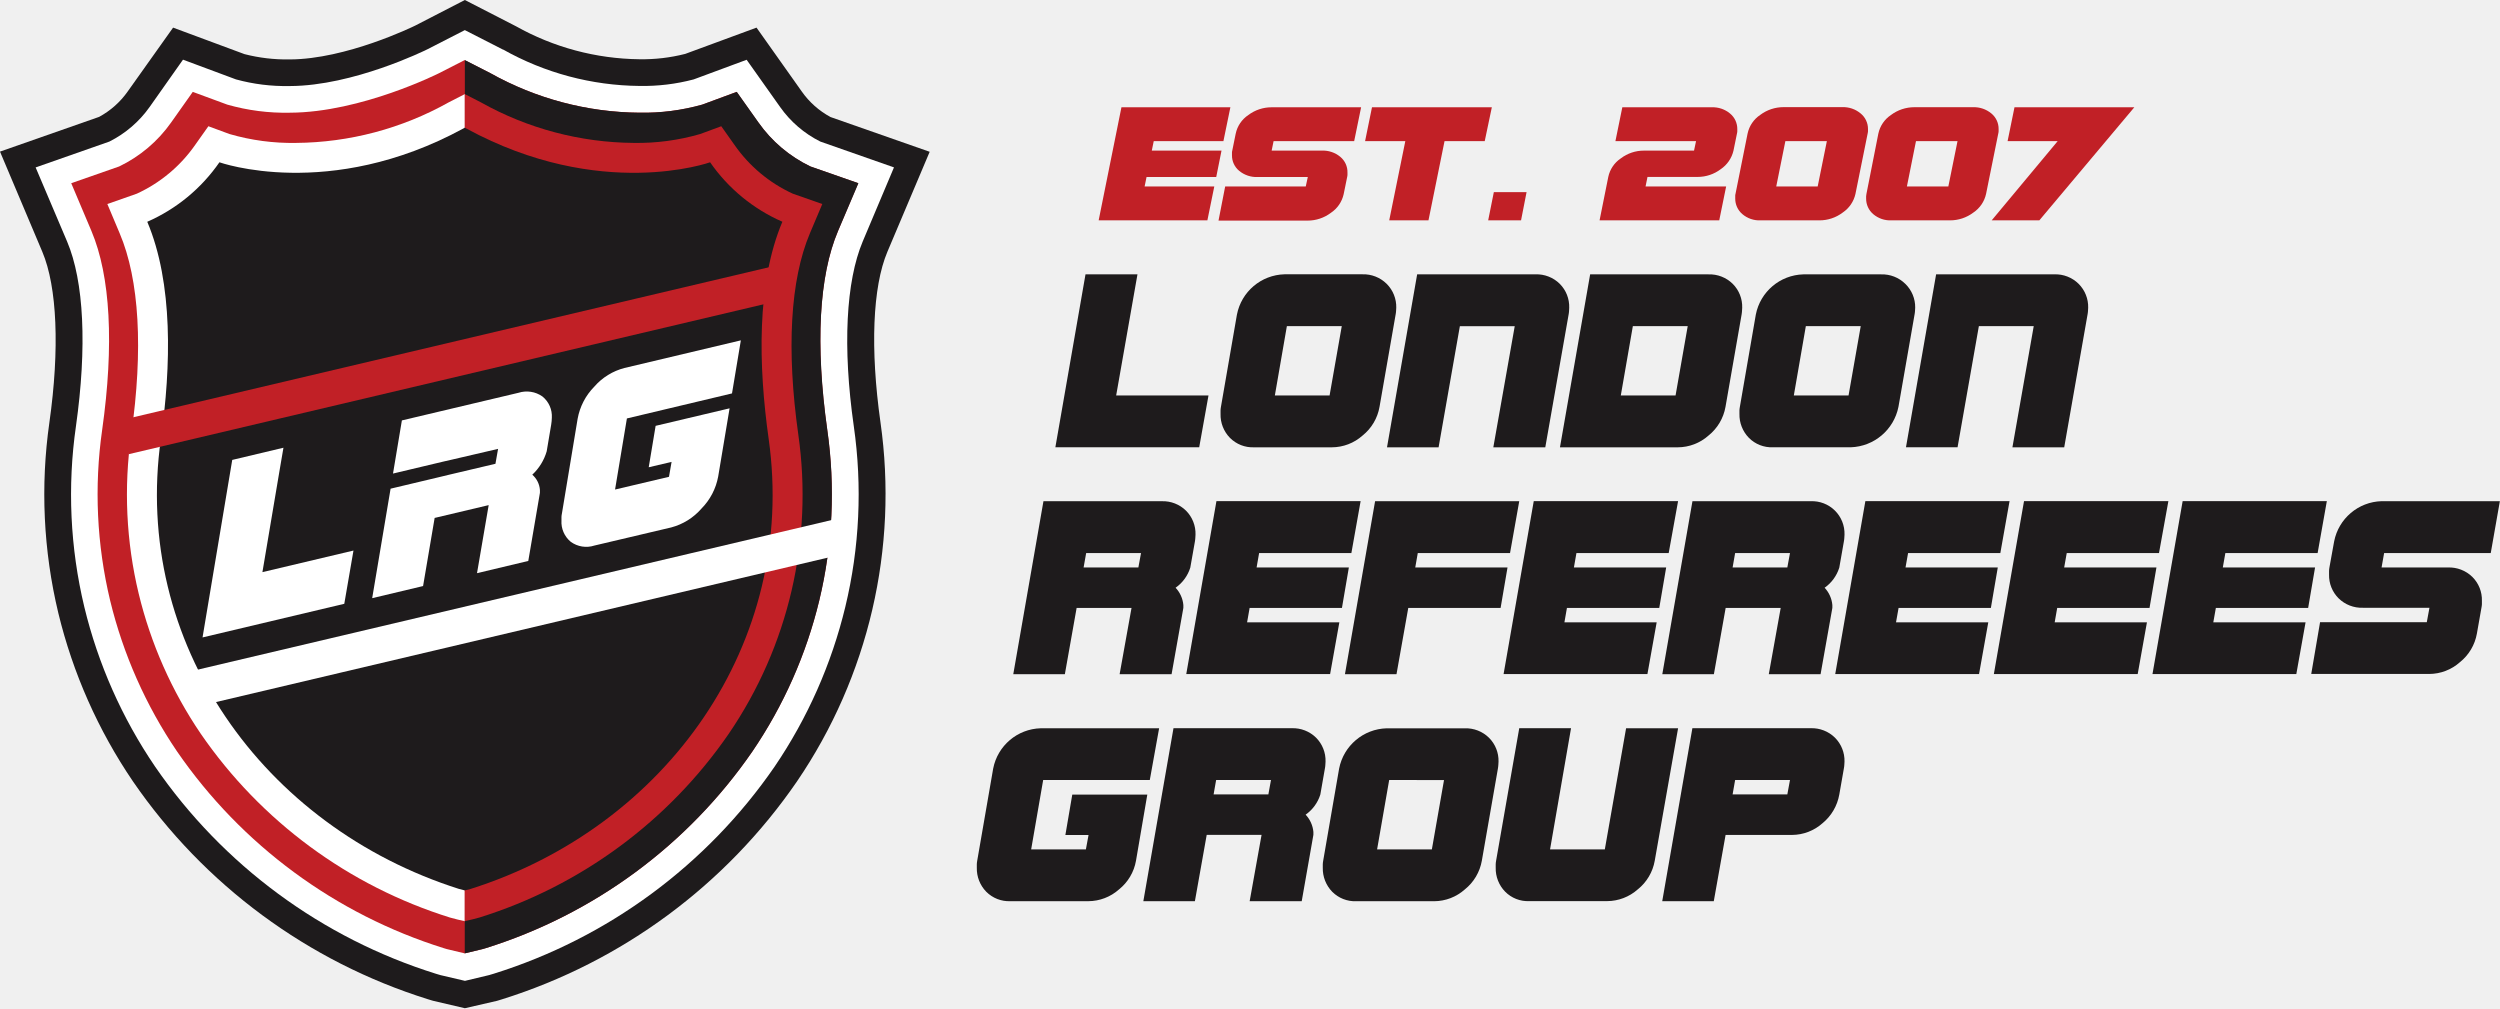
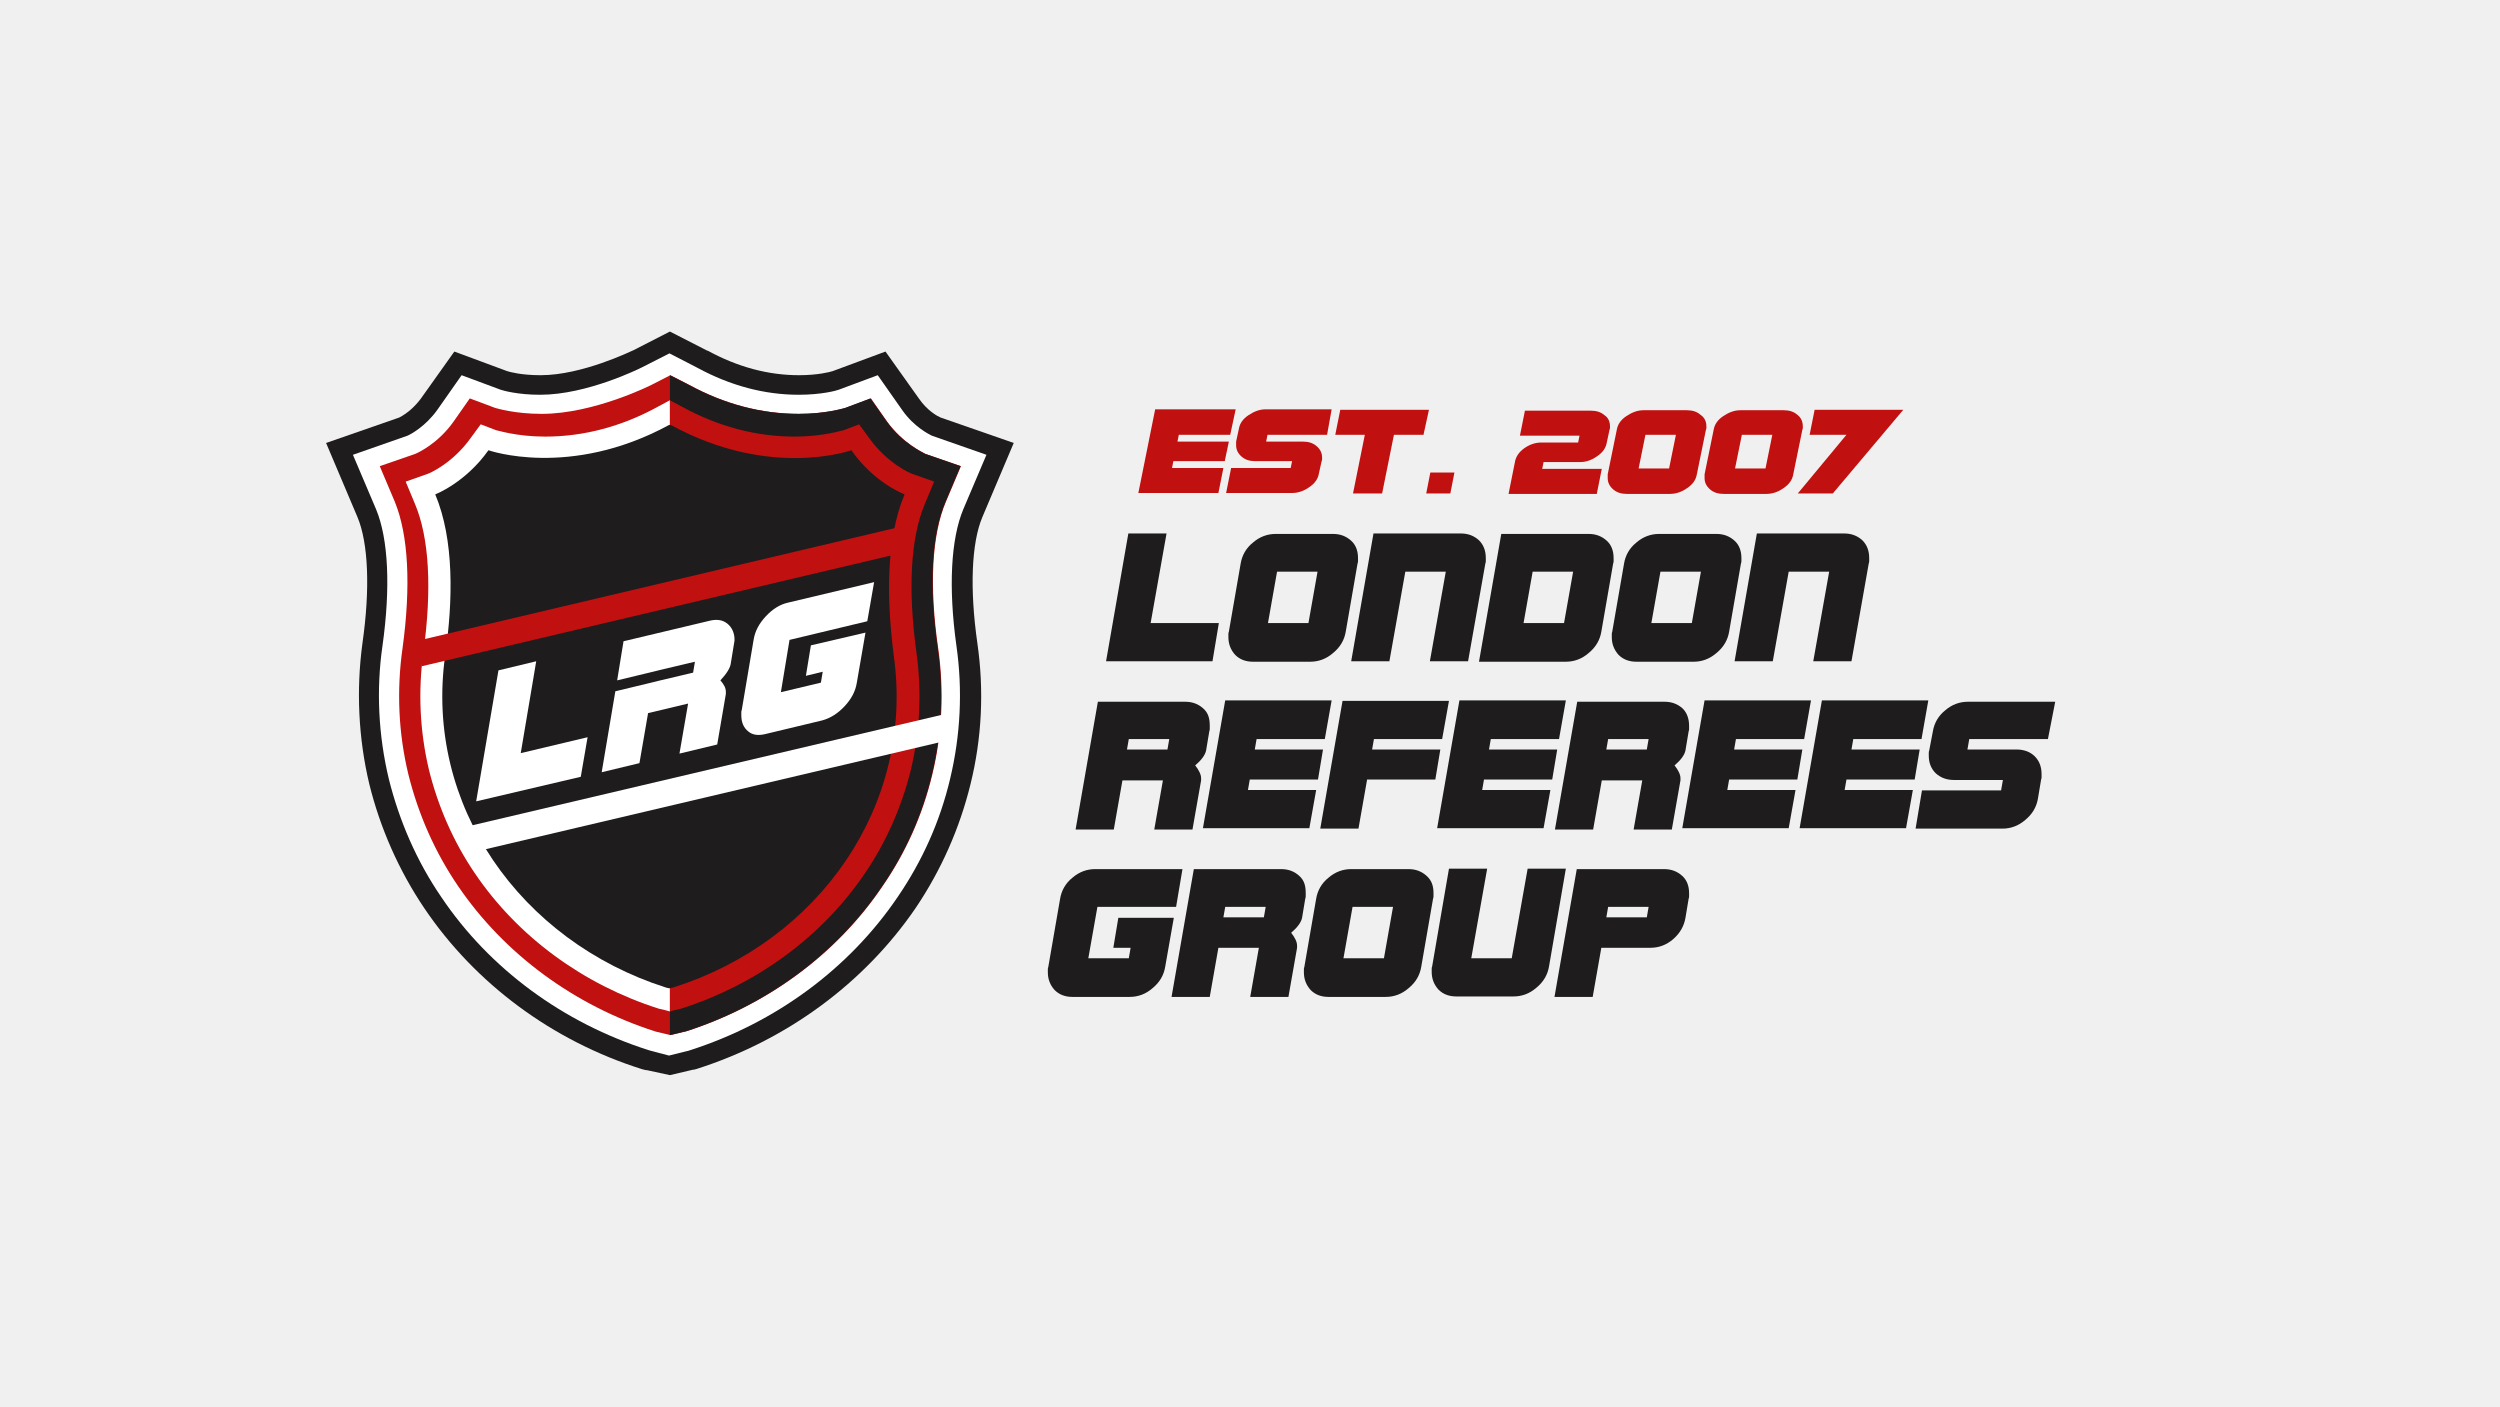
- <svg xmlns="http://www.w3.org/2000/svg" id="Layer_1" data-name="Layer 1" viewBox="0 0 724.04 292.04">
-   <defs>
-     <style>.cls-1{fill:#1e1b1c;}.cls-2{fill:#fff;}.cls-3{fill:#c12026;}</style>
-   </defs>
-   <g id="Group_40" data-name="Group 40">
-     <g id="Layer_2" data-name="Layer 2">
-       <g id="newlogo">
-         <path id="Path_339" data-name="Path 339" class="cls-1" d="M125.54,289.87l-.27-.07-1.36-.41a162.51,162.51,0,0,1-85.42-63.11,149.14,149.14,0,0,1-21.6-48.73,147.41,147.41,0,0,1-2.58-55.24c3-21.23,2.24-39.23-2.05-49.38L0,43.91,28.71,33.85A24.21,24.21,0,0,0,37,26.47L50.13,8l20.69,7.68a49.12,49.12,0,0,0,12.94,1.53H84c16.21-.07,35.42-9.38,36.32-9.83L134.63,0l14.56,7.48.18.09a74.8,74.8,0,0,0,35.82,9.59,50.22,50.22,0,0,0,13.26-1.55L219.1,8l13.12,18.52a24.18,24.18,0,0,0,8.32,7.38l28.71,10.06L257,72.93c-4.29,10.15-5,28.15-2,49.38a147.76,147.76,0,0,1-24.18,104,162.55,162.55,0,0,1-85.44,63.11l-1.34.41-.28.07L134.63,292Z" />
-         <path id="Path_340" data-name="Path 340" class="cls-2" d="M127.49,282.39l-.15-.05-1.08-.32A154.79,154.79,0,0,1,44.9,222a141.12,141.12,0,0,1-20.48-46.21A139.49,139.49,0,0,1,22,123.41c3.23-22.91,2.33-41.92-2.57-53.47L10.32,48.49,31.68,41A31.68,31.68,0,0,0,43.32,31L53,17.28,68.36,23a54.49,54.49,0,0,0,15.4,1.92H84c18.32-.06,39.08-10.3,39.77-10.64l10.85-5.56,11,5.62.08,0A82,82,0,0,0,185.2,24.89,57.23,57.23,0,0,0,200.89,23l15.35-5.69L225.94,31a31.42,31.42,0,0,0,11.64,10l21.33,7.48-9.05,21.45C245,81.48,244,100.5,247.27,123.41a139.07,139.07,0,0,1-2.45,52.33A141.37,141.37,0,0,1,224.36,222,154.88,154.88,0,0,1,143,282l-1.08.32-.13.05-7.13,1.7Z" />
-         <path id="Path_341" data-name="Path 341" class="cls-3" d="M142,21.18a89.9,89.9,0,0,0,43.19,11.46,63.11,63.11,0,0,0,18.19-2.34l9.95-3.69,6.27,8.84a39.11,39.11,0,0,0,15.07,12.76l13.88,4.85-5.86,13.86c-5.52,13-6.58,32.93-3.11,57.57a131.26,131.26,0,0,1-2.32,49.44,133.39,133.39,0,0,1-19.36,43.69,147.17,147.17,0,0,1-77.3,57l-.82.24-5.2,1.25-5.21-1.25-.8-.24a147.17,147.17,0,0,1-77.3-57A134.12,134.12,0,0,1,31.9,173.93a132.1,132.1,0,0,1-2.31-49.44c3.48-24.64,2.4-44.55-3.1-57.57L20.63,53.06l13.88-4.85A39.2,39.2,0,0,0,49.58,35.45l6.25-8.84,10,3.69A61.22,61.22,0,0,0,84,32.64c20.67-.08,43.23-11.48,43.23-11.48l7.33-3.75Z" />
-         <path id="Path_342" data-name="Path 342" class="cls-1" d="M134.63,17.4,142,21.18A89.9,89.9,0,0,0,185.2,32.64a63.11,63.11,0,0,0,18.19-2.34l10-3.69,6.27,8.84a39.11,39.11,0,0,0,15.07,12.76l13.88,4.85L242.7,66.92c-5.51,13-6.57,32.93-3.1,57.57a131.47,131.47,0,0,1-2.33,49.44,133.39,133.39,0,0,1-19.36,43.69,147.17,147.17,0,0,1-77.3,57l-.82.24-5.19,1.25Z" />
-         <path id="Path_343" data-name="Path 343" class="cls-2" d="M134.62,27.25h0l-4.72,2.42A91.9,91.9,0,0,1,85.72,41.39a64.92,64.92,0,0,1-19.25-2.57l-6.12-2.26L56.5,42A41.9,41.9,0,0,1,39.63,56.09l-8.54,3,3.58,8.51C40.36,81,41.52,101.2,38,125.9a122.47,122.47,0,0,0,2.16,46,124,124,0,0,0,18,40.63,137.26,137.26,0,0,0,72.14,53.2c.71.21,1.51.41,2.29.6l2,.45h.09Z" />
-         <path id="Path_344" data-name="Path 344" class="cls-3" d="M134.62,27.25h0l4.7,2.42a92,92,0,0,0,44.21,11.72,65.19,65.19,0,0,0,19.24-2.57l6.12-2.26L212.74,42A41.8,41.8,0,0,0,229.6,56.09l8.55,3-3.6,8.51c-5.66,13.43-6.83,33.61-3.34,58.31a122.84,122.84,0,0,1-20.15,86.6,137.37,137.37,0,0,1-72.14,53.2c-.71.21-1.51.41-2.28.6l-2,.45h-.08Z" />
-         <path id="Path_345" data-name="Path 345" class="cls-1" d="M226.59,64.22A49.64,49.64,0,0,1,205.66,47s-31.73,11.36-70.57-9.76l-.47-.26-.48.26C95.3,58.35,63.55,47,63.55,47a49.64,49.64,0,0,1-20.9,17.23C50.17,82,49.57,106,46.59,127.13c-8.32,59,29.55,112.27,86.35,130.32.49.15,1.33.34,1.68.43l1.68-.43c56.81-18,94.64-71.33,86.32-130.32C219.65,106,219.07,82,226.59,64.22Z" />
-         <path id="Path_346" data-name="Path 346" class="cls-2" d="M212,113.94l-30.44,7.25-3.43,20.59,15.62-3.69.75-4.32-6.62,1.56,2-12,21.42-5.07L208,138a17.77,17.77,0,0,1-4.85,9.3,17.58,17.58,0,0,1-8.74,5.45L172.15,158a7.63,7.63,0,0,1-6.86-1.09,7.44,7.44,0,0,1-2.68-6.19c0-.33,0-.67,0-1a5.7,5.7,0,0,1,.13-1l4.55-27.43A17.71,17.71,0,0,1,172.1,112a17.3,17.3,0,0,1,8.78-5.43l33.68-8Z" />
-         <path id="Path_347" data-name="Path 347" class="cls-2" d="M157.09,114.82a7.89,7.89,0,0,0-6.94-1.06l-33.76,8-2.57,15.39,14.76-3.51,2.15-.49L144.25,130l-.76,4.32-13.56,3.2-2.06.5-14.75,3.51-5.33,31.71,14.74-3.51L125.88,150l15.65-3.71L138.15,166,153,162.46l3.37-19.73v-.83a6.48,6.48,0,0,0-2.21-4.42,15,15,0,0,0,4.17-6.76l1.3-7.72a8.45,8.45,0,0,0,.13-1c0-.34.06-.64.06-1A7.36,7.36,0,0,0,157.09,114.82Z" />
-         <path id="Path_348" data-name="Path 348" class="cls-2" d="M76,165.7l5-29.64,1.09-6.39L67.26,133.2l-8.6,51.41,41.05-9.74,2.66-15.42Z" />
+ <svg xmlns="http://www.w3.org/2000/svg" version="1.1" id="Layer_1" x="0px" y="0px" viewBox="0 0 549.7 309.2" style="enable-background:new 0 0 549.7 309.2;" xml:space="preserve">
+   <style type="text/css">
+ 	.st0{fill:#1E1C1C;}
+ 	.st1{fill:#FFFFFF;}
+ 	.st2{fill:#C11010;}
+ 	.st3{display:none;fill:#C11010;}
+ 	.st4{display:none;fill:#FFFFFF;}
+ 	.st5{display:none;}
+ 	.st6{display:inline;fill:#C11010;}
+ 	.st7{display:inline;fill:#FFFFFF;}
+ </style>
+   <g id="Layer_2_4_">
+     <g id="newlogo_6_">
+       <path class="st0" d="M142.2,235.3H142l-0.8-0.2c-19.7-6.2-36.7-18.8-47.9-35.4c-5.6-8.3-9.7-17.6-12.1-27.3    c-2.4-10.1-2.9-20.7-1.5-31c1.7-11.9,1.3-22-1.1-27.7l-6.9-16.3l16.1-5.6c1.9-1,3.4-2.4,4.7-4.1l7.4-10.4l11.6,4.3    c0.6,0.2,3.2,0.9,7.3,0.9h0.1c9.1,0,19.9-5.3,20.4-5.5l8-4.1l8.2,4.2h0.1c6.6,3.6,13.3,5.4,20.1,5.4c4.1,0,6.8-0.7,7.4-0.9    l11.6-4.3l7.4,10.4c1.8,2.6,4,3.8,4.7,4.1l16.1,5.6l-6.9,16.3c-2.4,5.7-2.8,15.8-1.1,27.7c1.5,10.4,1,20.9-1.5,31    c-2.4,9.8-6.5,19-12.1,27.3c-11.3,16.5-28.3,29-48,35.3l-0.7,0.2h-0.2l-5.1,1.2L142.2,235.3z" />
+       <path class="st1" d="M143.3,231.1L143.3,231.1l-0.7-0.2c-18.8-6-35-17.9-45.6-33.7c-5.4-7.9-9.2-16.7-11.5-25.9    c-2.3-9.6-2.8-19.6-1.4-29.3c1.8-12.8,1.3-23.5-1.4-30l-5.1-12l12-4.2c0.7-0.3,3.9-2,6.5-5.6l5.4-7.7l8.6,3.2    c0.6,0.2,3.8,1.1,8.6,1.1h0.1c10.3,0,21.9-5.8,22.3-6l6.1-3.1l6.2,3.2l0,0c7.2,3.9,14.7,5.9,22.2,5.9c5,0,8.3-0.9,8.8-1.1l8.6-3.2    l5.4,7.7c2.6,3.7,5.9,5.3,6.5,5.6l12,4.2l-5.1,12c-2.7,6.5-3.3,17.1-1.5,30c1.4,9.8,0.9,19.7-1.4,29.3c-2.2,9.3-6.1,18-11.5,25.9    c-10.7,15.8-26.9,27.7-45.6,33.7l-0.6,0.2h-0.1l-4,1L143.3,231.1z" />
+       <path class="st2" d="M151.5,84.6c7.9,4.3,16,6.4,24.2,6.4c5.9,0,9.8-1.2,10.2-1.3l5.6-2.1l3.5,5c3.5,4.9,8,6.9,8.5,7.2l7.8,2.7    l-3.3,7.8c-3.1,7.3-3.7,18.5-1.7,32.3c1.3,9.2,0.9,18.7-1.3,27.7c-2.1,8.8-5.8,17.1-10.9,24.5c-10.1,15-25.5,26.3-43.3,32    l-0.5,0.1l-2.9,0.7l-2.9-0.7l-0.4-0.1c-17.8-5.7-33.2-17-43.4-32c-5.1-7.5-8.7-15.7-10.9-24.5c-2.2-9.1-2.6-18.5-1.3-27.7    c1.9-13.8,1.3-25-1.7-32.3l-3.3-7.8l7.8-2.7c0.5-0.2,5-2.2,8.5-7.2l3.5-5l5.6,2.1c0.4,0.1,4.3,1.3,10.2,1.3    c11.6,0,24.2-6.4,24.2-6.4l4.1-2.1L151.5,84.6z" />
+       <path class="st0" d="M147.3,82.5l4.1,2.1c7.9,4.3,16,6.4,24.2,6.4c5.9,0,9.8-1.2,10.2-1.3l5.6-2.1l3.5,5c3.5,4.9,8,6.9,8.5,7.2    l7.8,2.7l-3.3,7.8c-3.1,7.3-3.7,18.5-1.7,32.3c1.3,9.2,0.9,18.7-1.3,27.7c-2.1,8.8-5.8,17.1-10.9,24.5c-10.1,15-25.5,26.3-43.3,32    l-0.5,0.1l-2.9,0.7L147.3,82.5L147.3,82.5z" />
+       <path class="st1" d="M147.3,88L147.3,88l-2.6,1.4c-8,4.4-16.4,6.6-24.8,6.6c-6.4,0-10.5-1.4-10.8-1.4l-3.4-1.3l-2.2,3    c-4,5.6-9.1,7.8-9.5,7.9l-4.8,1.7l2,4.8c3.2,7.5,3.8,18.8,1.9,32.7c-1.2,8.6-0.8,17.3,1.2,25.8c2,8.1,5.4,15.9,10.1,22.8    c9.4,13.9,23.8,24.5,40.5,29.8c0.4,0.1,0.8,0.2,1.3,0.3l1.1,0.3l0,0V88z" />
+       <path class="st2" d="M147.3,88L147.3,88l2.6,1.4c8,4.4,16.4,6.6,24.8,6.6c6.4,0,10.5-1.4,10.8-1.4l3.4-1.3l2.2,3    c4,5.6,9.1,7.8,9.5,7.9l4.8,1.7l-2,4.8c-3.2,7.5-3.8,18.8-1.9,32.7c1.2,8.6,0.8,17.3-1.2,25.8c-2,8.1-5.4,15.9-10.1,22.8    c-9.4,13.9-23.8,24.5-40.5,29.8c-0.4,0.1-0.8,0.2-1.3,0.3l-1.1,0.3l0,0V88z" />
+       <path class="st0" d="M198.9,108.7c0,0-6.6-2.4-11.7-9.7c0,0-17.8,6.4-39.6-5.5l-0.3-0.1l-0.3,0.1c-21.8,11.8-39.6,5.5-39.6,5.5    c-5.1,7.2-11.7,9.7-11.7,9.7c4.2,10,3.9,23.4,2.2,35.3c-4.7,33.1,16.6,62.9,48.4,73.1c0.3,0.1,0.7,0.2,0.9,0.2l0.9-0.2    c31.9-10.1,53.1-40,48.4-73.1C195,132.1,194.7,118.7,198.9,108.7z" />
+       <path class="st1" d="M190.7,136.6l-17.1,4.1l-1.9,11.5l8.8-2.1l0.4-2.4l-3.7,0.9l1.1-6.7l12-2.8l-1.9,11c-0.3,1.9-1.2,3.6-2.7,5.2    c-1.5,1.6-3.1,2.6-4.9,3.1l-12.5,3c-1.6,0.4-2.9,0.2-3.8-0.6c-1-0.8-1.5-2-1.5-3.5c0-0.2,0-0.4,0-0.6c0-0.2,0-0.4,0.1-0.6    l2.6-15.4c0.3-1.9,1.2-3.6,2.7-5.2c1.5-1.6,3.1-2.6,4.9-3l18.9-4.5L190.7,136.6z" />
+       <path class="st1" d="M159.9,137.1c-1-0.8-2.3-1-3.9-0.6l-18.9,4.5l-1.4,8.6l8.3-2l1.2-0.3l7.6-1.8l-0.4,2.4l-7.6,1.8l-1.2,0.3    l-8.3,2l-3,17.8l8.3-2l1.9-11l8.8-2.1l-1.9,11l8.3-2l1.9-11.1v-0.5c0-0.8-0.4-1.6-1.2-2.5c1.4-1.5,2.2-2.8,2.3-3.8l0.7-4.3    c0-0.2,0.1-0.4,0.1-0.6s0-0.4,0-0.6C161.4,139,160.9,137.9,159.9,137.1z" />
+       <polygon class="st1" points="114.5,165.6 117.3,149 117.9,145.4 109.6,147.4 104.7,176.2 127.7,170.8 129.2,162.1   " />
+     </g>
+     <g id="Layer_4_3_">
+       <polygon class="st2" points="199.9,121.2 92.7,146.5 92.6,140.7 199.8,115.4   " />
+       <polygon class="st3" points="199.9,117.8 92.7,143.1 92.6,134.5 199.8,109.3   " />
+       <polygon class="st4" points="209.2,164.9 103.9,189.8 102,181.5 209.1,156.2   " />
+       <polygon class="st1" points="209.2,162.6 103.9,187.4 102,181.9 209.1,156.7   " />
+       <g class="st5">
+         <path class="st6" d="M113.6,185l-3.3,0.8l0.6-4.7l1.2-0.3l-0.4,3.3l2.1-0.5L113.6,185z" />
+         <path class="st6" d="M118.1,180.3L118.1,180.3c0,0.1,0,0.1,0,0.2l-0.3,2.5c0,0.3-0.2,0.6-0.4,0.8c-0.2,0.2-0.4,0.4-0.7,0.5     l-1.8,0.4c-0.2,0.1-0.4,0-0.6-0.1c-0.1-0.2-0.2-0.4-0.2-0.6v-0.1v-0.1l0.3-2.5c0-0.3,0.2-0.6,0.4-0.8c0.2-0.2,0.4-0.4,0.7-0.5     l1.8-0.4c0.2-0.1,0.4,0,0.6,0.1C118.1,179.9,118.2,180.1,118.1,180.3z M115.6,181.4l-0.3,1.9l1.3-0.3l0.3-1.9L115.6,181.4z" />
+         <path class="st6" d="M122.2,179.3L122.2,179.3c0,0.1,0,0.2,0,0.2l-0.5,3.6l-1.2,0.3l0.5-3.3l-1.3,0.3l-0.4,3.3L118,184l0.6-4.7     l2.7-0.6c0.2-0.1,0.4,0,0.6,0.1C122.1,178.9,122.2,179.1,122.2,179.3z" />
+         <path class="st6" d="M126.2,178.4C126.2,178.4,126.2,178.5,126.2,178.4v0.2l-0.4,2.5c0,0.3-0.2,0.6-0.4,0.8     c-0.2,0.2-0.4,0.4-0.7,0.5L122,183l0.6-4.7l2.7-0.6c0.2-0.1,0.4,0,0.6,0.1C126.1,178,126.2,178.2,126.2,178.4z M123.7,179.5     l-0.3,1.9l1.3-0.3l0.3-1.9L123.7,179.5z" />
+         <path class="st6" d="M130.2,177.4L130.2,177.4c0,0.1,0,0.2,0,0.2l-0.3,2.5c0,0.3-0.2,0.6-0.4,0.8s-0.4,0.4-0.7,0.5l-1.8,0.4     c-0.2,0.1-0.4,0-0.6-0.1c-0.1-0.2-0.2-0.4-0.2-0.6V181v-0.1l0.3-2.5c0-0.3,0.2-0.6,0.4-0.8c0.2-0.2,0.4-0.4,0.7-0.5l1.8-0.4     c0.2-0.1,0.4,0,0.6,0.1C130.2,177,130.3,177.2,130.2,177.4z M127.7,178.5l-0.3,1.9l1.3-0.3l0.3-1.9L127.7,178.5z" />
+         <path class="st6" d="M134.3,176.5L134.3,176.5c0,0.1,0,0.2,0,0.2l-0.5,3.6l-1.2,0.3l0.4-3.3l-1.3,0.3l-0.5,3.3l-1.2,0.3l0.6-4.7     l2.7-0.6c0.2-0.1,0.4,0,0.6,0.1C134.2,176.1,134.3,176.3,134.3,176.5z" />
+         <path class="st6" d="M140.7,175L140.7,175c0,0.1,0,0.2,0,0.2l-0.1,0.7c0,0.2-0.1,0.4-0.3,0.6c0.1,0.1,0.2,0.3,0.2,0.4v0.1     l-0.2,1.8l-1.2,0.3l0.3-1.8l-1.3,0.3l-0.2,1.8l-1.2,0.3l0.6-4.7l2.7-0.6c0.2-0.1,0.4,0,0.6,0.1     C140.6,174.6,140.7,174.8,140.7,175z M138.2,176.1l-0.1,0.4l1.3-0.3v-0.4L138.2,176.1z" />
+         <path class="st6" d="M144.3,174.6l-2.1,0.5l-0.1,0.4l2.1-0.5l-0.2,1.1l-2.1,0.5v0.4l2.1-0.5l-0.2,1.4l-3.3,0.8l0.6-4.7l3.3-0.8     L144.3,174.6z" />
+         <path class="st6" d="M148,173.7l-2.1,0.5v0.4l2.1-0.5l-0.1,1.1l-2.1,0.5l-0.3,1.8l-1.2,0.3l0.6-4.7l3.3-0.8L148,173.7z" />
+         <path class="st6" d="M151.7,172.9l-2.1,0.5l-0.1,0.4l2.1-0.5l-0.1,1.1l-2.1,0.5v0.4l2.1-0.5l-0.2,1.4L148,177l0.6-4.7l3.3-0.8     L151.7,172.9z" />
+         <path class="st6" d="M155.8,171.4L155.8,171.4c0,0.1,0,0.2,0,0.2l-0.1,0.7c0,0.2-0.1,0.4-0.3,0.6c0.1,0.1,0.2,0.3,0.2,0.4v0.1     l-0.2,1.8l-1.2,0.3l0.3-1.8l-1.3,0.3l-0.2,1.8l-1.2,0.3l0.6-4.7l2.7-0.6c0.2-0.1,0.4,0,0.6,0.1     C155.8,171,155.8,171.2,155.8,171.4z M153.3,172.5v0.4l1.3-0.3v-0.4L153.3,172.5z" />
+         <path class="st6" d="M159.5,171l-2.1,0.5l-0.1,0.4l2.1-0.5l-0.1,1.1l-2.1,0.5v0.4l2.1-0.5l-0.2,1.4l-3.3,0.8l0.6-4.7l3.3-0.8     L159.5,171z" />
+         <path class="st6" d="M163.2,170.2l-2.1,0.5v0.4l2.1-0.5l-0.1,1.1l-2.1,0.5l-0.1,0.4l2.1-0.5l-0.2,1.4l-3.3,0.8l0.6-4.7l3.3-0.8     L163.2,170.2z" />
+         <path class="st6" d="M167.2,169.2l-2.4,0.6l-0.1,0.4l1.5-0.4c0.2-0.1,0.4,0,0.6,0.1c0.2,0.2,0.2,0.4,0.2,0.6v0.1v0.1l-0.1,0.7     c0,0.3-0.2,0.6-0.4,0.8s-0.4,0.4-0.7,0.5l-2.7,0.6l0.2-1.4l2.5-0.6v-0.4l-1.5,0.4c-0.2,0.1-0.4,0-0.6-0.1     c-0.2-0.1-0.2-0.4-0.2-0.6v-0.2l0.1-0.7c0-0.3,0.2-0.6,0.4-0.8s0.4-0.4,0.7-0.5l2.7-0.6L167.2,169.2z" />
+         <path class="st6" d="M173.6,167.7l-2.5,0.6l-0.3,1.9l1.3-0.3l0.1-0.4l-0.5,0.1l0.1-1.1l1.7-0.4l-0.2,1.8c0,0.3-0.2,0.6-0.4,0.8     s-0.4,0.4-0.7,0.5l-1.8,0.4c-0.2,0.1-0.4,0-0.6-0.1c-0.1-0.2-0.2-0.4-0.2-0.6v-0.1v-0.1l0.3-2.5c0-0.3,0.2-0.6,0.4-0.8     s0.4-0.4,0.7-0.5l2.7-0.6L173.6,167.7z" />
+         <path class="st6" d="M177.7,166.3L177.7,166.3c0,0.1,0,0.2,0,0.2l-0.1,0.7c0,0.2-0.1,0.4-0.3,0.6c0.1,0.1,0.2,0.3,0.2,0.4v0.1     l-0.3,1.8l-1.2,0.3l0.2-1.8l-1.3,0.3l-0.2,1.8l-1.2,0.3l0.6-4.7l2.7-0.6c0.2-0.1,0.4,0,0.6,0.1     C177.6,165.8,177.7,166,177.7,166.3z M175.2,167.3l-0.1,0.4l1.3-0.3l0.1-0.4L175.2,167.3z" />
+         <path class="st6" d="M181.8,165.3C181.8,165.3,181.7,165.4,181.8,165.3v0.2l-0.3,2.5c0,0.3-0.2,0.6-0.4,0.8s-0.4,0.4-0.7,0.5     l-1.8,0.4c-0.2,0.1-0.4,0-0.6-0.1c-0.2-0.2-0.2-0.4-0.2-0.6v0v-0.1l0.3-2.5c0.1-0.3,0.2-0.6,0.4-0.8s0.4-0.4,0.7-0.5l1.8-0.4     c0.2-0.1,0.4,0,0.6,0.1C181.7,164.9,181.8,165.1,181.8,165.3z M179.2,166.4l-0.3,1.9l1.3-0.3l0.3-1.9L179.2,166.4z" />
+         <path class="st6" d="M185.4,167c0,0.3-0.2,0.6-0.4,0.8s-0.4,0.4-0.7,0.5l-1.8,0.4c-0.2,0.1-0.4,0-0.6-0.1     c-0.1-0.2-0.2-0.4-0.2-0.6v-0.2l0.5-3.6l1.2-0.3l-0.4,3.3l1.3-0.3l0.4-3.3l1.2-0.3L185.4,167z" />
+         <path class="st6" d="M189.8,163.4L189.8,163.4c0,0.1,0,0.1,0,0.2l-0.1,0.7c0,0.3-0.2,0.6-0.4,0.8s-0.4,0.4-0.7,0.5l-1.5,0.4     l-0.2,1.8l-1.2,0.3l0.6-4.7l2.7-0.6c0.2-0.1,0.4,0,0.6,0.1C189.7,163,189.8,163.2,189.8,163.4z M187.3,164.5l-0.1,0.4l1.3-0.3     l0.1-0.4L187.3,164.5z" />
      </g>
-       <g id="Layer_4" data-name="Layer 4">
-         <path id="Path_349" data-name="Path 349" class="cls-3" d="M228.33,86.43,37.27,131.54,37.1,121.2,228.16,76.11Z" />
-         <path id="Path_352" data-name="Path 352" class="cls-2" d="M245,160.26,57.17,204.6l-3.42-9.83L244.8,149.68Z" />
+       <g class="st5">
+         <path class="st7" d="M120.4,131.1l-2,0.5v0.4l2-0.5l-0.1,1l-2,0.5l-0.1,0.4l2.1-0.5l-0.2,1.3l-3.2,0.7l0.6-4.4l3.2-0.8     L120.4,131.1z" />
+         <path class="st7" d="M124.3,130.2l-2.4,0.6v0.4l1.5-0.3c0.2-0.1,0.4,0,0.5,0.1c0.2,0.1,0.2,0.3,0.2,0.5v0.1v0.1l-0.1,0.7     c0,0.3-0.2,0.6-0.4,0.8c-0.2,0.2-0.4,0.4-0.7,0.4l-2.6,0.6l0.2-1.3l2.4-0.6v-0.4l-1.5,0.4c-0.2,0.1-0.4,0-0.5-0.1     s-0.2-0.3-0.2-0.5v-0.1v-0.1l0.1-0.7c0.1-0.3,0.2-0.6,0.4-0.8c0.2-0.2,0.4-0.4,0.7-0.4l2.6-0.6L124.3,130.2z" />
+         <path class="st7" d="M128.2,129.3l-1.2,0.3l-0.4,3.1l-1.1,0.3l0.4-3.1l-1.2,0.3l0.2-1.3l3.5-0.8L128.2,129.3z" />
+         <path class="st7" d="M130.5,131.7v-0.5l-1.1,0.3l-0.2,0.6l-1.1,0.3l1.6-4.6l1.7-0.4l0.3,4.1L130.5,131.7z M130.2,128.8l-0.5,1.5     l0.6-0.1L130.2,128.8z" />
+         <path class="st7" d="M136,127L136,127c0,0.1,0,0.1,0,0.2l-0.1,0.7c0,0.1-0.1,0.3-0.3,0.6c0.1,0.1,0.2,0.2,0.2,0.4v0.1l-0.1,0.7     c0,0.3-0.2,0.6-0.4,0.8s-0.4,0.4-0.7,0.4l-2.7,0.6l0.6-4.4l2.8-0.7c0.2-0.1,0.4,0,0.5,0.1C135.9,126.6,136,126.8,136,127z      M133.2,129.4v0.4l1.3-0.3v-0.4L133.2,129.4z M133.4,128l-0.1,0.4l1.3-0.3l0.1-0.4L133.4,128z" />
+         <path class="st7" d="M139,129.7l-3.2,0.8l0.6-4.4l1.1-0.3l-0.4,3l2.1-0.5L139,129.7z" />
+         <path class="st7" d="M140.6,129.3l-1.1,0.3l0.6-4.4l1.1-0.3L140.6,129.3z" />
+         <path class="st7" d="M144.9,125.3l-2.4,0.6v0.4l1.5-0.4c0.2-0.1,0.4,0,0.5,0.1c0.2,0.1,0.2,0.3,0.2,0.5v0.1v0.1l-0.1,0.7     c0,0.3-0.2,0.6-0.4,0.8c-0.2,0.2-0.4,0.4-0.7,0.4l-2.6,0.6l0.2-1.3l2.4-0.6l0.1-0.4l-1.5,0.4c-0.2,0.1-0.4,0-0.5-0.1     c-0.2-0.1-0.2-0.3-0.2-0.5v-0.1v-0.1l0.1-0.7c0-0.3,0.2-0.6,0.4-0.8c0.2-0.2,0.4-0.4,0.7-0.4l2.6-0.6L144.9,125.3z" />
+         <path class="st7" d="M148.4,127.5l-1.2,0.3l0.3-1.7l-1.2,0.3L146,128l-1.1,0.3l0.6-4.4l1.2-0.3l-0.3,1.7l1.2-0.3l0.2-1.7l1.1-0.3     L148.4,127.5z" />
+         <path class="st7" d="M152.4,123.6l-2,0.5l-0.1,0.4l2.1-0.5l-0.2,1l-2,0.5v0.4l2-0.5l-0.2,1.3l-3.2,0.8l0.6-4.4l3.2-0.8     L152.4,123.6z" />
+         <path class="st7" d="M156.3,122.2L156.3,122.2c0,0.1,0,0.1,0,0.2l-0.3,2.3c0,0.3-0.2,0.6-0.4,0.8c-0.2,0.2-0.4,0.4-0.7,0.4     l-2.6,0.6l0.6-4.4l2.6-0.6c0.2-0.1,0.4,0,0.5,0.1C156.3,121.8,156.3,122,156.3,122.2z M153.9,123.2l-0.3,1.7l1.2-0.3l0.3-1.7     L153.9,123.2z" />
+         <path class="st7" d="M162.5,120.7C162.5,120.7,162.5,120.8,162.5,120.7v0.2l-0.1,0.7c0,0.3-0.2,0.6-0.4,0.8     c-0.2,0.2-0.4,0.4-0.7,0.4l-1.5,0.4v0.4l2.4-0.6l-0.2,1.3l-3.5,0.8l0.2-1.7c0-0.3,0.2-0.6,0.4-0.8c0.2-0.2,0.4-0.4,0.7-0.4     l1.5-0.4l0.1-0.4L159,122l0.2-1.3l2.6-0.6c0.2-0.1,0.4,0,0.5,0.1C162.5,120.3,162.5,120.5,162.5,120.7z" />
+         <path class="st7" d="M166.4,119.8L166.4,119.8c0,0.1,0,0.1,0,0.2l-0.3,2.3c0,0.3-0.2,0.6-0.4,0.8c-0.2,0.2-0.4,0.4-0.7,0.4     l-1.7,0.4c-0.2,0.1-0.4,0-0.5-0.1s-0.2-0.3-0.2-0.5v-0.2l0.3-2.3c0-0.3,0.2-0.6,0.4-0.8c0.2-0.2,0.4-0.4,0.7-0.4l1.7-0.4     c0.2-0.1,0.4,0,0.5,0.1S166.4,119.6,166.4,119.8z M164,120.8l-0.3,1.8l1.2-0.3l0.3-1.7L164,120.8z" />
+         <path class="st7" d="M170.3,118.9L170.3,118.9c0,0.1,0,0.1,0,0.2l-0.3,2.3c0,0.3-0.2,0.6-0.4,0.8c-0.2,0.2-0.4,0.4-0.7,0.4     l-1.7,0.4c-0.2,0.1-0.4,0-0.5-0.1s-0.2-0.3-0.2-0.5v-0.2l0.3-2.3c0-0.3,0.2-0.6,0.4-0.8c0.2-0.2,0.4-0.4,0.7-0.4l1.7-0.4     c0.2-0.1,0.4,0,0.5,0.1C170.2,118.5,170.3,118.7,170.3,118.9z M167.9,119.9l-0.3,1.8l1.2-0.3l0.3-1.8L167.9,119.9z" />
+         <path class="st7" d="M171.6,122l-1.4,0.3l1.9-3.4l-1.5,0.3l0.2-1.3l3.5-0.8L171.6,122z" />
      </g>
    </g>
-     <g id="Group_39" data-name="Group 39">
-       <g id="Group_33" data-name="Group 33">
-         <path id="Path_387" data-name="Path 387" class="cls-1" d="M347.31,129.54H305.65l8.73-50.09h15.05l-6.17,35.08H350Z" />
-         <path id="Path_388" data-name="Path 388" class="cls-1" d="M404.38,89.13a8.1,8.1,0,0,1-.06,1c0,.32-.08.65-.13,1l-4.66,26.71a13.61,13.61,0,0,1-4.91,8.3,13.44,13.44,0,0,1-8.89,3.41H363.2a9.3,9.3,0,0,1-7-2.75,9.58,9.58,0,0,1-2.71-6.94c0-.34,0-.68,0-1s.06-.67.11-1l4.63-26.72A14.43,14.43,0,0,1,372,79.44h22.53a9.57,9.57,0,0,1,7.06,2.75A9.44,9.44,0,0,1,404.38,89.13ZM372.7,94.45l-3.48,20.08h15.85l3.53-20.08Z" />
-         <path id="Path_389" data-name="Path 389" class="cls-1" d="M454.47,89.13a8.1,8.1,0,0,1-.05,1c0,.32-.08.65-.13,1l-6.75,38.42H432.49l6.2-35.08H422.8l-6.16,35.08H401.7l8.73-50.1h34.24a9.54,9.54,0,0,1,7.06,2.75A9.39,9.39,0,0,1,454.47,89.13Z" />
-         <path id="Path_390" data-name="Path 390" class="cls-1" d="M504.57,89.13a8.1,8.1,0,0,1-.06,1c0,.32-.08.65-.12,1l-4.66,26.71a13.67,13.67,0,0,1-4.92,8.3,13.44,13.44,0,0,1-8.88,3.41H451.79l8.74-50.09h34.24a9.55,9.55,0,0,1,7.06,2.75A9.39,9.39,0,0,1,504.57,89.13ZM472.9,94.45l-3.49,20.08h15.86l3.52-20.08Z" />
-         <path id="Path_391" data-name="Path 391" class="cls-1" d="M554.67,89.13a8.1,8.1,0,0,1-.06,1c0,.32-.08.65-.13,1l-4.66,26.71A14.57,14.57,0,0,1,536,129.54H513.49a9.27,9.27,0,0,1-7-2.75,9.63,9.63,0,0,1-2.72-6.94c0-.34,0-.68,0-1s.07-.67.12-1l4.62-26.72a14.43,14.43,0,0,1,13.76-11.67h22.54a9.55,9.55,0,0,1,7,2.75A9.4,9.4,0,0,1,554.67,89.13ZM523,94.45l-3.48,20.08h15.85l3.53-20.08Z" />
-         <path id="Path_392" data-name="Path 392" class="cls-1" d="M604.77,89.13a8.1,8.1,0,0,1-.06,1c0,.32-.08.65-.13,1l-6.75,38.42h-15L589,94.46H573.11l-6.17,35.08H552l8.73-50.09H595A9.54,9.54,0,0,1,602,82.2,9.44,9.44,0,0,1,604.77,89.13Z" />
+   </g>
+   <g>
+     <g>
+       <path class="st0" d="M266.6,145.4h-23.4l4.9-28.1h8.4L253,137h15L266.6,145.4z" />
+       <path class="st0" d="M298.6,122.7c0,0.2,0,0.4,0,0.6s0,0.4-0.1,0.6l-2.6,15c-0.3,1.8-1.2,3.4-2.8,4.7c-1.5,1.3-3.2,1.9-5,1.9    h-12.6c-1.6,0-2.9-0.5-3.9-1.5c-1-1.1-1.5-2.4-1.5-3.9c0-0.2,0-0.4,0-0.6c0-0.2,0-0.4,0.1-0.6l2.6-15c0.3-1.8,1.2-3.4,2.7-4.6    c1.5-1.3,3.2-1.9,5-1.9h12.6c1.6,0,2.9,0.5,4,1.5C298.1,119.8,298.6,121.1,298.6,122.7z M280.8,125.7l-2,11.3h8.9l2-11.3H280.8z" />
+       <path class="st0" d="M326.7,122.7c0,0.2,0,0.4,0,0.6s0,0.4-0.1,0.6l-3.8,21.5h-8.4l3.5-19.7H309l-3.5,19.7h-8.4l4.9-28.1h19.2    c1.6,0,2.9,0.5,4,1.5C326.2,119.8,326.7,121.1,326.7,122.7z" />
+       <path class="st0" d="M354.8,122.7c0,0.2,0,0.4,0,0.6s0,0.4-0.1,0.6l-2.6,15c-0.3,1.8-1.2,3.4-2.8,4.7c-1.5,1.3-3.2,1.9-5,1.9    h-19.1l4.9-28.1h19.2c1.6,0,2.9,0.5,4,1.5C354.3,119.8,354.8,121.1,354.8,122.7z M337,125.7l-2,11.3h8.9l2-11.3H337z" />
+       <path class="st0" d="M382.9,122.7c0,0.2,0,0.4,0,0.6s0,0.4-0.1,0.6l-2.6,15c-0.3,1.8-1.2,3.4-2.8,4.7c-1.5,1.3-3.2,1.9-5,1.9    h-12.6c-1.6,0-2.9-0.5-3.9-1.5c-1-1.1-1.5-2.4-1.5-3.9c0-0.2,0-0.4,0-0.6c0-0.2,0-0.4,0.1-0.6l2.6-15c0.3-1.8,1.2-3.4,2.7-4.6    c1.5-1.3,3.2-1.9,5-1.9h12.6c1.6,0,2.9,0.5,4,1.5C382.4,119.8,382.9,121.1,382.9,122.7z M365.1,125.7l-2,11.3h8.9l2-11.3H365.1z" />
+       <path class="st0" d="M411,122.7c0,0.2,0,0.4,0,0.6s0,0.4-0.1,0.6l-3.8,21.5h-8.4l3.5-19.7h-8.9l-3.5,19.7h-8.4l4.9-28.1h19.2    c1.6,0,2.9,0.5,4,1.5C410.5,119.8,411,121.1,411,122.7z" />
+     </g>
+     <g>
+       <path class="st0" d="M266,159.6c0,0.2,0,0.4,0,0.6c0,0.2,0,0.4-0.1,0.6l-0.7,4.2c-0.2,1-1,2.1-2.4,3.3c0.8,1,1.3,2,1.3,2.8v0.5    l-1.9,10.8h-8.4l1.9-10.8h-8.9l-1.9,10.8h-8.4l4.9-28.1h19.2c1.6,0,2.9,0.5,4,1.5S266,158,266,159.6z M248.2,162.5l-0.4,2.3h8.9    l0.4-2.3H248.2z" />
+       <path class="st0" d="M291.3,162.5h-15l-0.4,2.3h15l-1.1,6.6h-15l-0.4,2.3h15l-1.5,8.4h-23.4l4.9-28.1h23.4L291.3,162.5z" />
+       <path class="st0" d="M317.1,162.5h-15l-0.4,2.3h15l-1.1,6.6h-15l-1.9,10.8h-8.4l4.9-28.1h23.4L317.1,162.5z" />
+       <path class="st0" d="M342.8,162.5h-15l-0.4,2.3h15l-1.1,6.6h-15l-0.4,2.3h15l-1.5,8.4H316l4.9-28.1h23.4L342.8,162.5z" />
+       <path class="st0" d="M371.4,159.6c0,0.2,0,0.4,0,0.6c0,0.2,0,0.4-0.1,0.6l-0.7,4.2c-0.2,1-1,2.1-2.4,3.3c0.8,1,1.3,2,1.3,2.8v0.5    l-1.9,10.8h-8.4l1.9-10.8h-8.9l-1.9,10.8h-8.4l4.9-28.1H366c1.6,0,2.9,0.5,4,1.5C370.9,156.7,371.4,158,371.4,159.6z M353.6,162.5    l-0.4,2.3h8.9l0.4-2.3H353.6z" />
+       <path class="st0" d="M396.7,162.5h-15l-0.4,2.3h15l-1.1,6.6h-15l-0.4,2.3h15l-1.5,8.4h-23.4l4.9-28.1h23.4L396.7,162.5z" />
+       <path class="st0" d="M422.5,162.5h-15l-0.4,2.3h15l-1.1,6.6h-15l-0.4,2.3h15l-1.5,8.4h-23.4l4.9-28.1H424L422.5,162.5z" />
+       <path class="st0" d="M450.3,162.5H433l-0.4,2.3h10.8c1.6,0,3,0.5,4,1.5s1.5,2.3,1.5,3.9c0,0.2,0,0.4,0,0.6c0,0.2,0,0.4-0.1,0.6    l-0.7,4.2c-0.3,1.8-1.2,3.4-2.8,4.7c-1.5,1.3-3.2,1.9-5,1.9h-19.1l1.4-8.4H440l0.4-2.3h-10.8c-1.6,0-2.9-0.5-4-1.5    c-1-1-1.5-2.3-1.5-3.8c0-0.2,0-0.4,0-0.6c0-0.2,0-0.4,0.1-0.6l0.8-4.2c0.3-1.8,1.2-3.4,2.7-4.6c1.5-1.3,3.2-1.9,5-1.9h19.2    L450.3,162.5z" />
+     </g>
+     <g>
+       <g>
+         <path class="st0" d="M258.6,199.4h-17.3l-2,11.3h8.9l0.4-2.3h-3.8l1.1-6.6h12.2l-1.9,10.8c-0.3,1.8-1.2,3.4-2.8,4.7     c-1.5,1.3-3.2,1.9-5,1.9h-12.6c-1.6,0-2.9-0.5-3.9-1.5c-1-1.1-1.5-2.4-1.5-3.9c0-0.2,0-0.4,0-0.6c0-0.2,0-0.4,0.1-0.6l2.6-15     c0.3-1.8,1.2-3.4,2.7-4.6c1.5-1.3,3.2-1.9,5-1.9H260L258.6,199.4z" />
+         <path class="st0" d="M287.1,196.4c0,0.2,0,0.4,0,0.6c0,0.2,0,0.4-0.1,0.6l-0.7,4.2c-0.2,1-1,2.1-2.4,3.3c0.8,1,1.3,2,1.3,2.8v0.5     l-1.9,10.8h-8.4l1.9-10.8h-8.9l-1.9,10.8h-8.4l4.9-28.1h19.2c1.6,0,2.9,0.5,4,1.5S287.1,194.8,287.1,196.4z M269.4,199.4     l-0.4,2.3h8.9l0.4-2.3H269.4z" />
+         <path class="st0" d="M315.2,196.4c0,0.2,0,0.4,0,0.6c0,0.2,0,0.4-0.1,0.6l-2.6,15c-0.3,1.8-1.2,3.4-2.8,4.7     c-1.5,1.3-3.2,1.9-5,1.9h-12.6c-1.6,0-2.9-0.5-3.9-1.5c-1-1.1-1.5-2.4-1.5-3.9c0-0.2,0-0.4,0-0.6c0-0.2,0-0.4,0.1-0.6l2.6-15     c0.3-1.8,1.2-3.4,2.7-4.6c1.5-1.3,3.2-1.9,5-1.9h12.6c1.6,0,2.9,0.5,4,1.5S315.2,194.8,315.2,196.4z M297.4,199.4l-2,11.3h8.9     l2-11.3H297.4z" />
+         <path class="st0" d="M340.6,212.5c-0.3,1.8-1.2,3.4-2.8,4.7c-1.5,1.3-3.2,1.9-5,1.9h-12.6c-1.6,0-2.9-0.5-3.9-1.5     c-1-1.1-1.5-2.4-1.5-3.9c0-0.2,0-0.4,0-0.6c0-0.2,0-0.4,0.1-0.6l3.7-21.5h8.4l-3.5,19.7h8.9l3.5-19.7h8.4L340.6,212.5z" />
+         <path class="st0" d="M371.4,196.4c0,0.2,0,0.4,0,0.6c0,0.2,0,0.4-0.1,0.6l-0.7,4.2c-0.3,1.8-1.2,3.4-2.7,4.7s-3.2,1.9-5,1.9     h-10.8l-1.9,10.8h-8.4l4.9-28.1h19.2c1.6,0,2.9,0.5,4,1.5C370.9,193.5,371.4,194.8,371.4,196.4z M353.6,199.4l-0.4,2.3h8.9     l0.4-2.3H353.6z" />
      </g>
-       <g id="Group_34" data-name="Group 34">
-         <path id="Path_393" data-name="Path 393" class="cls-1" d="M346.24,154.86a8.22,8.22,0,0,1-.06,1c0,.32-.08.64-.12,1l-1.33,7.52a11.17,11.17,0,0,1-4.26,5.84,8.36,8.36,0,0,1,2.25,5v.84l-3.41,19.2H324.26l3.45-19.2h-15.9l-3.41,19.2H293.46l8.74-50.1h34.24a9.55,9.55,0,0,1,7.06,2.75A9.43,9.43,0,0,1,346.24,154.86Zm-31.67,5.32-.74,4.17h15.86l.77-4.17Z" />
-         <path id="Path_394" data-name="Path 394" class="cls-1" d="M391.38,160.18H364.66l-.73,4.17h26.72l-2,11.71H361.91l-.73,4.17H387.9l-2.68,15H343.56l8.74-50.1h41.76Z" />
-         <path id="Path_395" data-name="Path 395" class="cls-1" d="M437.33,160.18H410.61l-.73,4.17H436.6l-2,11.71H407.86l-3.41,19.19H389.52l8.73-50.1H440Z" />
-         <path id="Path_396" data-name="Path 396" class="cls-1" d="M483.28,160.18H456.56l-.73,4.17h26.72l-2,11.71H453.81l-.73,4.17H479.8l-2.68,15H435.46l8.74-50.1H486Z" />
-         <path id="Path_397" data-name="Path 397" class="cls-1" d="M534.2,154.86a8.22,8.22,0,0,1-.06,1c0,.32-.08.65-.13,1l-1.32,7.52a11.15,11.15,0,0,1-4.25,5.84,8.41,8.41,0,0,1,2.24,5v.84l-3.41,19.2h-15l3.45-19.2H499.78l-3.41,19.2H481.43l8.73-50.1H524.4a9.4,9.4,0,0,1,9.8,9.69Zm-31.68,5.32-.73,4.17h15.85l.77-4.17Z" />
-         <path id="Path_398" data-name="Path 398" class="cls-1" d="M579.33,160.18H552.61l-.74,4.17h26.72l-2,11.71H549.86l-.74,4.17h26.72l-2.68,15H531.51l8.73-50.1H582Z" />
-         <path id="Path_399" data-name="Path 399" class="cls-1" d="M625.28,160.18H598.56l-.74,4.17h26.72l-2,11.71H595.8l-.73,4.17h26.72l-2.68,15H577.45l8.74-50.1H628Z" />
-         <path id="Path_400" data-name="Path 400" class="cls-1" d="M671.22,160.18H644.5l-.74,4.17h26.72l-2,11.71H641.75l-.74,4.17h26.72l-2.68,15H623.39l8.74-50.1h41.76Z" />
-         <path id="Path_401" data-name="Path 401" class="cls-1" d="M721.36,160.18H690.48l-.74,4.17h19.2a9.61,9.61,0,0,1,7.11,2.75A9.37,9.37,0,0,1,718.8,174a6.9,6.9,0,0,1,0,1c0,.32-.08.66-.13,1l-1.32,7.48a13.6,13.6,0,0,1-4.92,8.3,13.45,13.45,0,0,1-8.88,3.41H669.37l2.56-15h30.91l.77-4.17H684.36a9.58,9.58,0,0,1-7.08-2.75,9.4,9.4,0,0,1-2.75-6.87c0-.37,0-.72,0-1.06s.06-.69.11-1l1.36-7.52a14.42,14.42,0,0,1,13.76-11.67H724Z" />
-       </g>
-       <g id="Group_36" data-name="Group 36">
-         <g id="Group_35" data-name="Group 35">
-           <path id="Path_402" data-name="Path 402" class="cls-1" d="M333,225.9H302.12L298.64,246h15.85l.77-4.17h-6.71l2-11.71h21.73L329,249.29a13.63,13.63,0,0,1-4.92,8.3,13.45,13.45,0,0,1-8.88,3.41H292.62a9.3,9.3,0,0,1-7-2.75,9.64,9.64,0,0,1-2.72-6.94c0-.34,0-.68,0-1s.06-.67.11-1l4.63-26.72a14.43,14.43,0,0,1,13.76-11.67H335.7Z" />
-           <path id="Path_403" data-name="Path 403" class="cls-1" d="M383.9,220.58a8.22,8.22,0,0,1-.06,1c0,.32-.08.65-.13,1l-1.32,7.53a11.19,11.19,0,0,1-4.26,5.83,8.36,8.36,0,0,1,2.25,5v.84L377,261H361.92l3.45-19.2H349.48L346.06,261H331.13l8.73-50.1H374.1a9.57,9.57,0,0,1,7.06,2.75A9.43,9.43,0,0,1,383.9,220.58Zm-31.69,5.32-.73,4.17h15.86l.76-4.17Z" />
-           <path id="Path_404" data-name="Path 404" class="cls-1" d="M434,220.58a8.22,8.22,0,0,1-.06,1c0,.32-.08.64-.12,1l-4.66,26.72a13.67,13.67,0,0,1-4.92,8.29,13.45,13.45,0,0,1-8.88,3.42H392.82a9.3,9.3,0,0,1-7-2.75,9.66,9.66,0,0,1-2.72-6.94c0-.34,0-.68,0-1s.06-.67.11-1l4.62-26.72a14.44,14.44,0,0,1,13.77-11.67H424.2a9.55,9.55,0,0,1,7.05,2.75A9.43,9.43,0,0,1,434,220.58Zm-31.67,5.32L398.83,246h15.86l3.52-20.08Z" />
-           <path id="Path_405" data-name="Path 405" class="cls-1" d="M479.24,249.28a13.61,13.61,0,0,1-4.91,8.29,13.44,13.44,0,0,1-8.89,3.41H442.9a9.23,9.23,0,0,1-7-2.75,9.62,9.62,0,0,1-2.72-6.93c0-.34,0-.68,0-1s.06-.67.11-1L440,210.89h15L448.92,246h15.86l6.16-35.08H486Z" />
-           <path id="Path_406" data-name="Path 406" class="cls-1" d="M534.2,220.58a8.22,8.22,0,0,1-.06,1c0,.32-.08.65-.13,1l-1.32,7.53a13.84,13.84,0,0,1-4.84,8.29,13.39,13.39,0,0,1-8.85,3.41H499.76L496.34,261H481.41l8.73-50.1h34.24a9.57,9.57,0,0,1,7.06,2.75A9.47,9.47,0,0,1,534.2,220.58Zm-31.68,5.32-.73,4.17h15.85l.77-4.17Z" />
-         </g>
-       </g>
-       <g id="Group_38" data-name="Group 38">
-         <g id="Group_37" data-name="Group 37">
-           <path id="Path_407" data-name="Path 407" class="cls-3" d="M354.32,40.88H334.14l-.56,2.74h20.19l-1.53,7.65H332.06L331.5,54h20.18l-2,9.81H318.19l6.6-32.75h31.55Z" />
-           <path id="Path_408" data-name="Path 408" class="cls-3" d="M392.19,40.88H368.85l-.56,2.74h14.5a7.85,7.85,0,0,1,5.38,1.8A5.73,5.73,0,0,1,390.25,50a4.87,4.87,0,0,1,0,.66c0,.22-.06.44-.1.66l-1,4.9a8.76,8.76,0,0,1-3.71,5.42,11.15,11.15,0,0,1-6.71,2.25H352.9L354.83,54h23.34l.59-2.73H364.23a7.88,7.88,0,0,1-5.35-1.8A5.74,5.74,0,0,1,356.8,45c0-.24,0-.48,0-.7s0-.45.08-.67l1-4.92a8.64,8.64,0,0,1,3.66-5.4,11.21,11.21,0,0,1,6.74-2.24H394.2Z" />
-           <path id="Path_409" data-name="Path 409" class="cls-3" d="M430,40.88H418.36l-4.65,22.94H402.34L407,40.88H395.35l2-9.81h34.71Z" />
-           <path id="Path_410" data-name="Path 410" class="cls-3" d="M440.52,63.82H431l1.64-8.18h9.48Z" />
-           <path id="Path_411" data-name="Path 411" class="cls-3" d="M503.15,37.4a4.48,4.48,0,0,1,0,.64c0,.22-.06.43-.1.64l-1,4.92A8.94,8.94,0,0,1,498.35,49a11.05,11.05,0,0,1-6.68,2.24H477.14L476.58,54h23.34l-2,9.82H463.26l2.52-12.56a8.6,8.6,0,0,1,3.63-5.39,11,11,0,0,1,6.71-2.25h14.5l.58-2.74H467.85l2-9.81h25.87a7.82,7.82,0,0,1,5.32,1.8A5.77,5.77,0,0,1,503.15,37.4Z" />
-           <path id="Path_412" data-name="Path 412" class="cls-3" d="M541,37.4c0,.22,0,.43,0,.64s-.07.43-.1.64l-3.53,17.47a8.79,8.79,0,0,1-3.72,5.43,11.12,11.12,0,0,1-6.71,2.24h-17A7.63,7.63,0,0,1,504.6,62a5.87,5.87,0,0,1-2.05-4.53q0-.33,0-.66c0-.22,0-.44.08-.66l3.5-17.47a8.64,8.64,0,0,1,3.66-5.4,11.19,11.19,0,0,1,6.73-2.25h17a7.87,7.87,0,0,1,5.32,1.8A5.78,5.78,0,0,1,541,37.4Zm-23.93,3.48L514.43,54h12l2.66-13.13Z" />
-           <path id="Path_413" data-name="Path 413" class="cls-3" d="M578.83,37.4c0,.22,0,.43,0,.64s-.06.43-.1.64l-3.53,17.47a8.77,8.77,0,0,1-3.71,5.43,11.14,11.14,0,0,1-6.71,2.24h-17a7.6,7.6,0,0,1-5.26-1.8,5.85,5.85,0,0,1-2.06-4.53c0-.22,0-.44,0-.66a6.57,6.57,0,0,1,.09-.66L544,38.7a8.64,8.64,0,0,1,3.66-5.4,11.22,11.22,0,0,1,6.74-2.25h17a7.87,7.87,0,0,1,5.32,1.8A5.75,5.75,0,0,1,578.83,37.4ZM554.9,40.88,552.27,54h12l2.66-13.13Z" />
-           <path id="Path_414" data-name="Path 414" class="cls-3" d="M590.62,63.82h-13.8l19.11-22.94h-14.5l2-9.82h34.71Z" />
-         </g>
+     </g>
+     <g>
+       <g>
+         <path class="st2" d="M270.5,95.6h-11.3l-0.3,1.5h11.3l-0.9,4.3H258l-0.3,1.5H269l-1.1,5.5h-17.6L254,90h17.7L270.5,95.6z" />
+         <path class="st2" d="M291.8,95.6h-13.1l-0.3,1.5h8.1c1.2,0,2.2,0.3,3,1s1.2,1.5,1.2,2.5c0,0.1,0,0.2,0,0.4c0,0.1,0,0.2-0.1,0.4     l-0.6,2.7c-0.2,1.2-0.9,2.2-2.1,3c-1.1,0.8-2.4,1.3-3.8,1.3h-14.5l1.1-5.5h13.1l0.3-1.5H276c-1.2,0-2.2-0.3-3-1s-1.2-1.5-1.2-2.5     c0-0.1,0-0.3,0-0.4s0-0.3,0-0.4l0.6-2.8c0.2-1.2,0.9-2.2,2.1-3s2.4-1.3,3.8-1.3h14.5L291.8,95.6z" />
+         <path class="st2" d="M313,95.6h-6.5l-2.6,12.9h-6.4l2.6-12.9h-6.5l1.1-5.5h19.5L313,95.6z" />
+         <path class="st2" d="M318.9,108.5h-5.3l0.9-4.6h5.3L318.9,108.5z" />
+         <path class="st2" d="M354,93.7c0,0.1,0,0.2,0,0.4c0,0.1,0,0.2-0.1,0.4l-0.6,2.8c-0.2,1.2-0.9,2.2-2.1,3c-1.1,0.8-2.4,1.3-3.7,1.3     h-8.1l-0.3,1.5h13.1l-1.1,5.5h-19.4l1.4-7c0.2-1.2,0.9-2.2,2-3s2.4-1.3,3.8-1.3h8.1l0.3-1.5h-13.1l1.1-5.5h14.5     c1.2,0,2.2,0.3,3,1C353.6,91.8,354,92.7,354,93.7z" />
+         <path class="st2" d="M375.2,93.7c0,0.1,0,0.2,0,0.4c0,0.1,0,0.2-0.1,0.4l-2,9.8c-0.2,1.2-0.9,2.2-2.1,3c-1.1,0.8-2.4,1.3-3.8,1.3     h-9.5c-1.2,0-2.2-0.3-3-1s-1.2-1.5-1.2-2.5c0-0.1,0-0.2,0-0.4c0-0.1,0-0.2,0-0.4l2-9.8c0.2-1.2,0.9-2.2,2.1-3s2.4-1.3,3.8-1.3     h9.5c1.2,0,2.2,0.3,3,1C374.8,91.8,375.2,92.7,375.2,93.7z M361.8,95.6l-1.5,7.4h6.7l1.5-7.4H361.8z" />
+         <path class="st2" d="M396.4,93.7c0,0.1,0,0.2,0,0.4c0,0.1,0,0.2-0.1,0.4l-2,9.8c-0.2,1.2-0.9,2.2-2.1,3c-1.1,0.8-2.4,1.3-3.8,1.3     H379c-1.2,0-2.2-0.3-3-1s-1.2-1.5-1.2-2.5c0-0.1,0-0.2,0-0.4c0-0.1,0-0.2,0-0.4l2-9.8c0.2-1.2,0.9-2.2,2.1-3s2.4-1.3,3.8-1.3h9.5     c1.2,0,2.2,0.3,3,1C396,91.8,396.4,92.7,396.4,93.7z M383,95.6l-1.5,7.4h6.7l1.5-7.4H383z" />
+         <path class="st2" d="M403,108.5h-7.7L406,95.6h-8.1l1.1-5.5h19.5L403,108.5z" />
      </g>
    </g>
  </g>
</svg>
